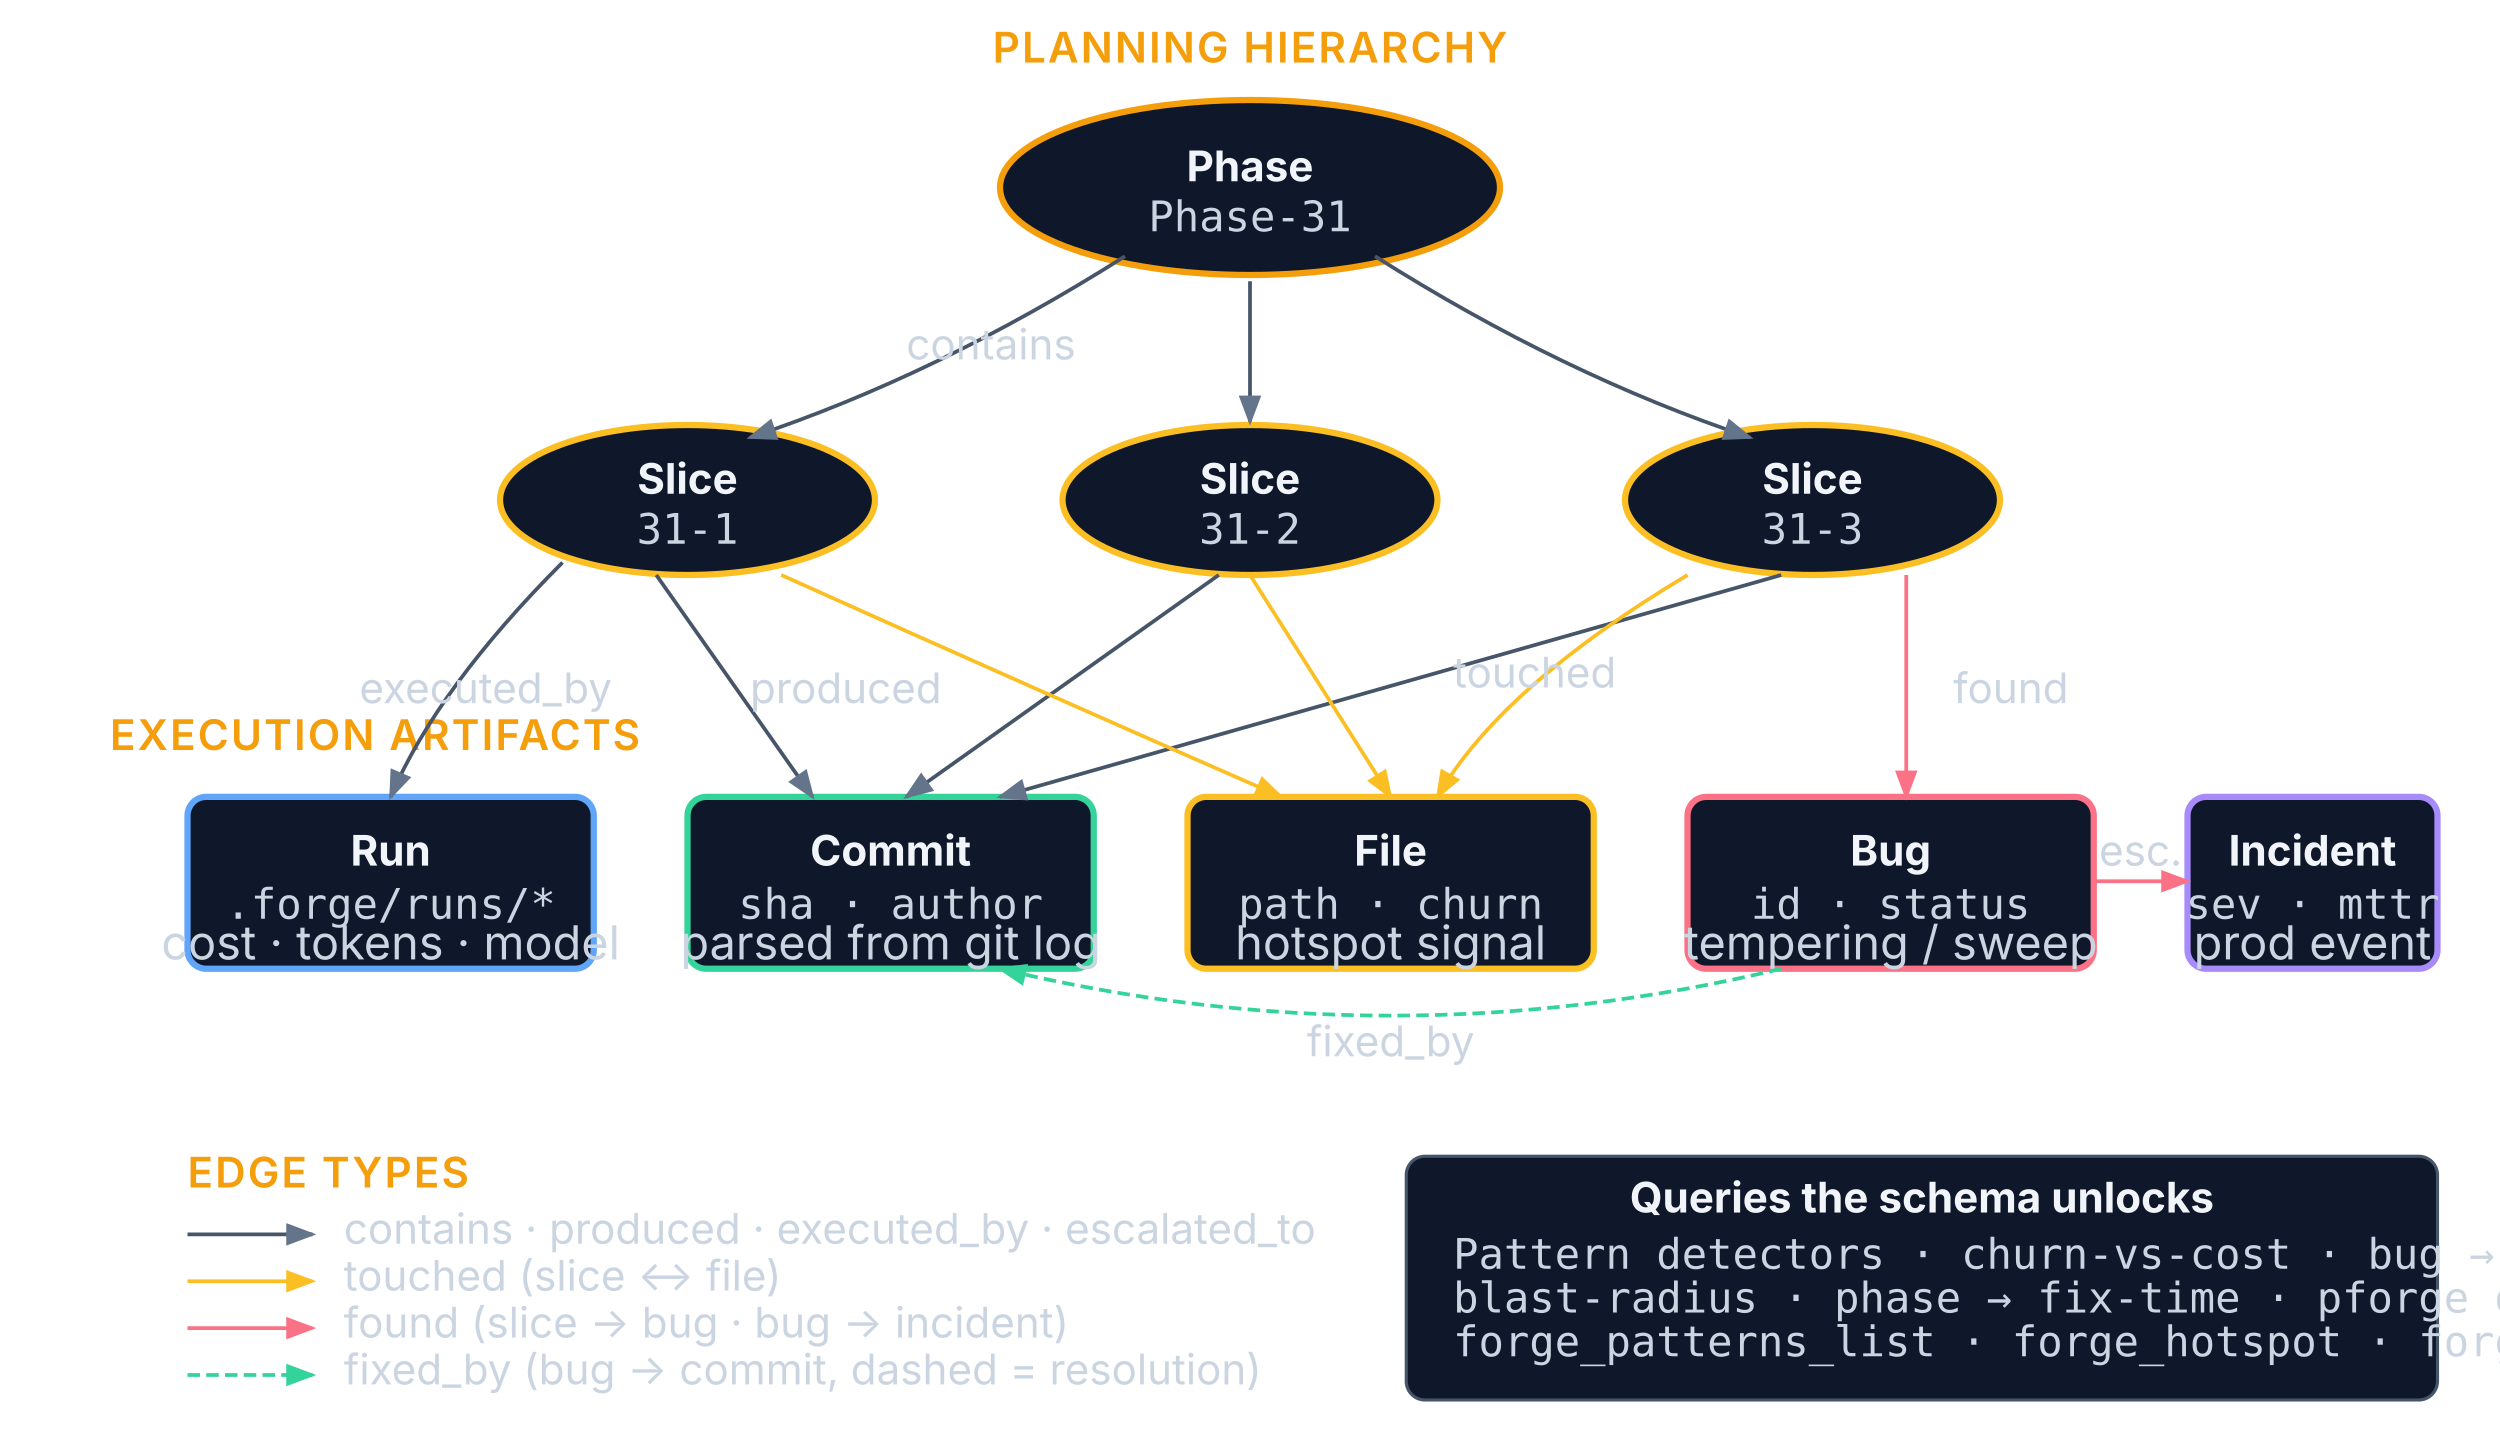
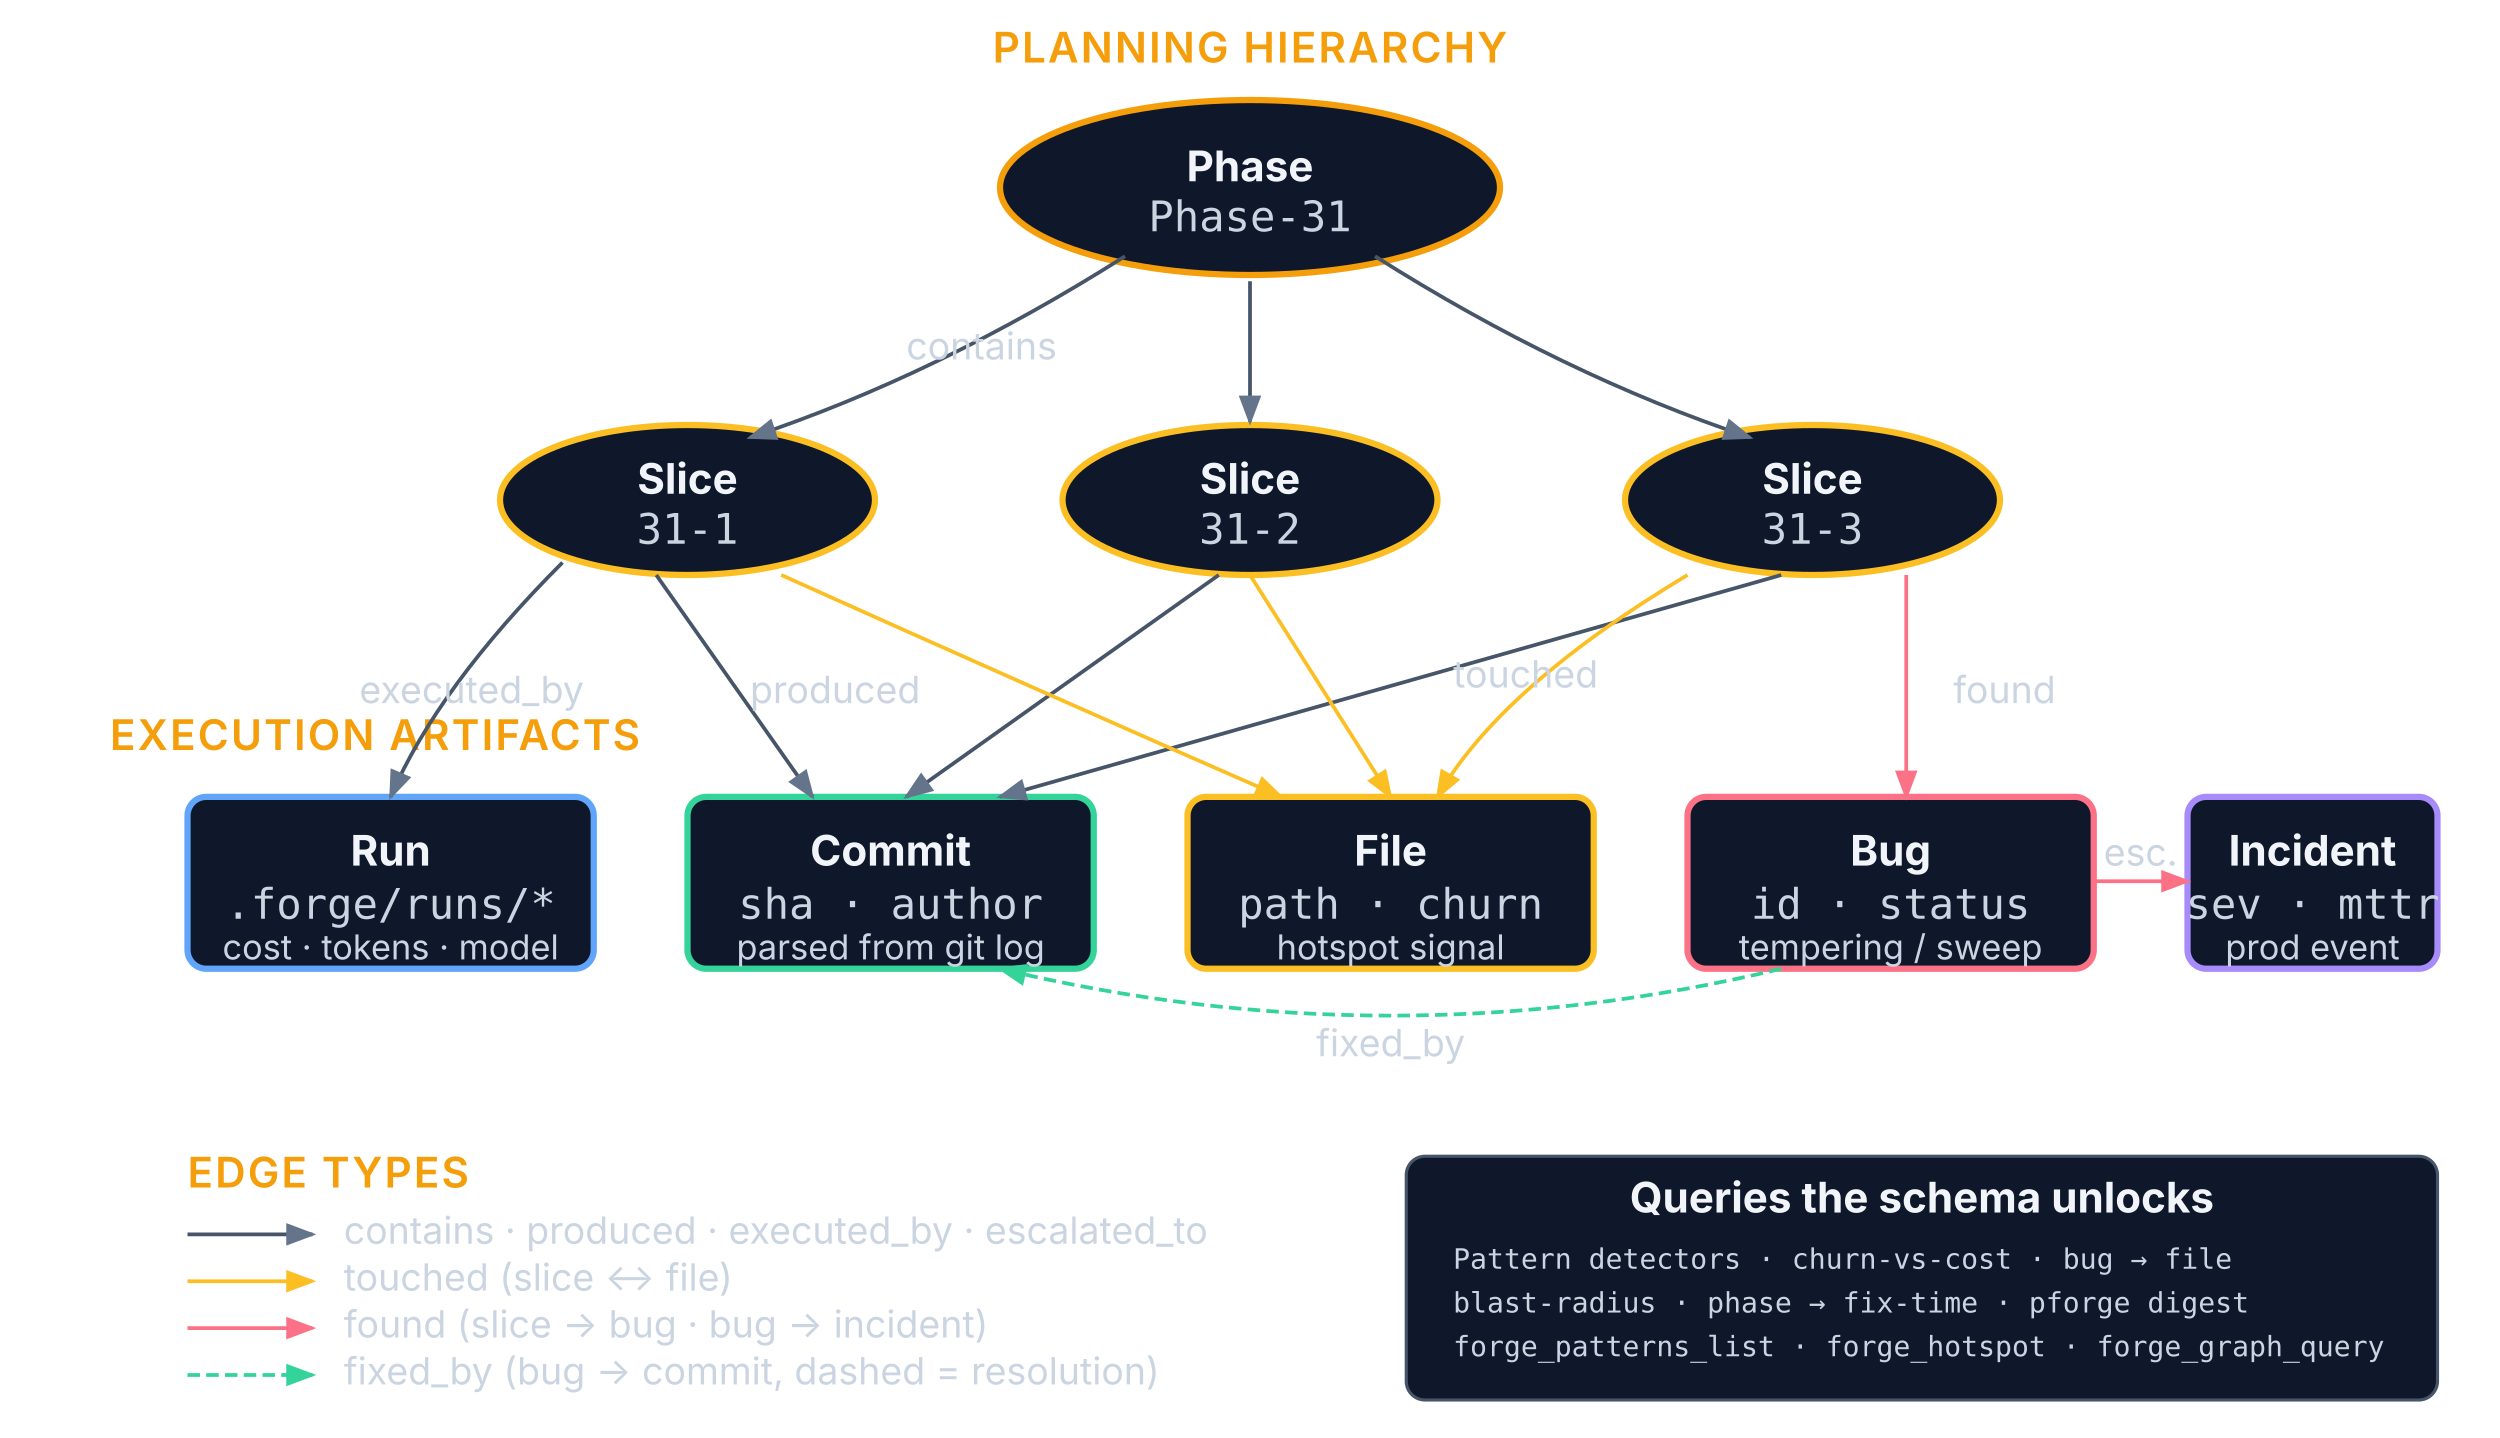
<svg xmlns="http://www.w3.org/2000/svg" width="800" height="460" viewBox="0 0 800 460" fill="none">
  <style>
    text { font-family: 'Inter', sans-serif; }
    .node { stroke-width: 2; }
    .edge { stroke: #475569; stroke-width: 1.2; fill: none; marker-end: url(#kg-ah); }
    .edge-touched { stroke: #fbbf24; stroke-width: 1.2; fill: none; marker-end: url(#kg-aht); }
    .edge-found   { stroke: #fb7185; stroke-width: 1.2; fill: none; marker-end: url(#kg-ahf); }
    .edge-fixed   { stroke: #34d399; stroke-width: 1.2; fill: none; marker-end: url(#kg-ahx); stroke-dasharray: 4 2; }
-     .label  { font-size: 15px; fill: #cbd5e1; }
-     .edge-lbl { font-size: 13.5px; fill: #cbd5e1; }
+     .label  { font-size: 11px; fill: #cbd5e1; }
+     .edge-lbl { font-size: 12px; fill: #cbd5e1; }
    .title  { font-size: 13.5px; fill: #f1f5f9; font-weight: 700; }
    .phase  { font-size: 13.5px;  fill: #f59e0b; font-weight: 600; text-transform: uppercase; letter-spacing: 0.05em; }
    .mono   { font-family: 'JetBrains Mono', monospace; font-size: 13.5px; fill: #cbd5e1; }
  </style>
  <defs>
    <marker id="kg-ah" markerWidth="8" markerHeight="6" refX="7" refY="3" orient="auto">
      <path d="M0,0 L8,3 L0,6" fill="#64748b" />
    </marker>
    <marker id="kg-aht" markerWidth="8" markerHeight="6" refX="7" refY="3" orient="auto">
      <path d="M0,0 L8,3 L0,6" fill="#fbbf24" />
    </marker>
    <marker id="kg-ahf" markerWidth="8" markerHeight="6" refX="7" refY="3" orient="auto">
      <path d="M0,0 L8,3 L0,6" fill="#fb7185" />
    </marker>
    <marker id="kg-ahx" markerWidth="8" markerHeight="6" refX="7" refY="3" orient="auto">
      <path d="M0,0 L8,3 L0,6" fill="#34d399" />
    </marker>
  </defs>
  <text x="400" y="20" class="phase" text-anchor="middle">PLANNING HIERARCHY</text>
  <ellipse cx="400" cy="60" rx="80" ry="28" fill="#0f172a" class="node" stroke="#f59e0b" />
  <text x="400" y="58" class="title" text-anchor="middle">Phase</text>
  <text x="400" y="74" class="mono" text-anchor="middle">Phase-31</text>
  <ellipse cx="220" cy="160" rx="60" ry="24" fill="#0f172a" class="node" stroke="#fbbf24" />
  <text x="220" y="158" class="title" text-anchor="middle">Slice</text>
  <text x="220" y="174" class="mono" text-anchor="middle">31-1</text>
  <ellipse cx="400" cy="160" rx="60" ry="24" fill="#0f172a" class="node" stroke="#fbbf24" />
  <text x="400" y="158" class="title" text-anchor="middle">Slice</text>
  <text x="400" y="174" class="mono" text-anchor="middle">31-2</text>
  <ellipse cx="580" cy="160" rx="60" ry="24" fill="#0f172a" class="node" stroke="#fbbf24" />
  <text x="580" y="158" class="title" text-anchor="middle">Slice</text>
  <text x="580" y="174" class="mono" text-anchor="middle">31-3</text>
  <path d="M360,82 Q300,120 240,140" class="edge" />
  <path d="M400,90 L400,135" class="edge" />
  <path d="M440,82 Q500,120 560,140" class="edge" />
  <text x="290" y="115" class="edge-lbl">contains</text>
  <text x="120" y="240" class="phase" text-anchor="middle">EXECUTION ARTIFACTS</text>
  <rect x="60" y="255" width="130" height="55" rx="6" fill="#0f172a" class="node" stroke="#60a5fa" />
  <text x="125" y="277" class="title" text-anchor="middle">Run</text>
  <text x="125" y="294" class="mono" text-anchor="middle">.forge/runs/*</text>
  <text x="125" y="307" class="label" text-anchor="middle">cost · tokens · model</text>
  <rect x="220" y="255" width="130" height="55" rx="6" fill="#0f172a" class="node" stroke="#34d399" />
  <text x="285" y="277" class="title" text-anchor="middle">Commit</text>
  <text x="285" y="294" class="mono" text-anchor="middle">sha · author</text>
  <text x="285" y="307" class="label" text-anchor="middle">parsed from git log</text>
  <rect x="380" y="255" width="130" height="55" rx="6" fill="#0f172a" class="node" stroke="#fbbf24" />
  <text x="445" y="277" class="title" text-anchor="middle">File</text>
  <text x="445" y="294" class="mono" text-anchor="middle">path · churn</text>
  <text x="445" y="307" class="label" text-anchor="middle">hotspot signal</text>
  <rect x="540" y="255" width="130" height="55" rx="6" fill="#0f172a" class="node" stroke="#fb7185" />
  <text x="605" y="277" class="title" text-anchor="middle">Bug</text>
  <text x="605" y="294" class="mono" text-anchor="middle">id · status</text>
  <text x="605" y="307" class="label" text-anchor="middle">tempering / sweep</text>
  <rect x="700" y="255" width="80" height="55" rx="6" fill="#0f172a" class="node" stroke="#a78bfa" />
  <text x="740" y="277" class="title" text-anchor="middle">Incident</text>
  <text x="740" y="294" class="mono" text-anchor="middle">sev · mttr</text>
  <text x="740" y="307" class="label" text-anchor="middle">prod event</text>
  <path d="M180,180 Q140,220 125,255" class="edge" />
  <text x="115" y="225" class="edge-lbl">executed_by</text>
  <path d="M210,184 L260,255" class="edge" />
  <path d="M390,184 L290,255" class="edge" />
  <path d="M570,184 L320,255" class="edge" />
  <text x="240" y="225" class="edge-lbl">produced</text>
  <path d="M250,184 Q330,220 410,255" class="edge-touched" />
  <path d="M400,184 L445,255" class="edge-touched" />
  <path d="M540,184 Q480,220 460,255" class="edge-touched" />
  <text x="465" y="220" class="edge-lbl" fill="#fbbf24">touched</text>
  <path d="M610,184 L610,255" class="edge-found" />
  <text x="625" y="225" class="edge-lbl" fill="#fb7185">found</text>
  <path d="M570,310 Q445,340 320,310" class="edge-fixed" />
  <text x="445" y="338" class="edge-lbl" fill="#34d399" text-anchor="middle">fixed_by</text>
  <path d="M670,282 L700,282" class="edge-found" />
  <text x="685" y="277" class="edge-lbl" fill="#fb7185" text-anchor="middle">esc.</text>
  <text x="60" y="380" class="phase">EDGE TYPES</text>
  <line x1="60" y1="395" x2="100" y2="395" class="edge" />
  <text x="110" y="398" class="edge-lbl">contains · produced · executed_by · escalated_to</text>
  <line x1="60" y1="410" x2="100" y2="410" class="edge-touched" />
  <text x="110" y="413" class="edge-lbl">touched (slice ↔ file)</text>
  <line x1="60" y1="425" x2="100" y2="425" class="edge-found" />
  <text x="110" y="428" class="edge-lbl">found (slice → bug · bug → incident)</text>
  <line x1="60" y1="440" x2="100" y2="440" class="edge-fixed" />
  <text x="110" y="443" class="edge-lbl">fixed_by (bug → commit, dashed = resolution)</text>
  <rect x="450" y="370" width="330" height="78" rx="6" fill="#0f172a" stroke="#475569" />
  <text x="615" y="388" class="title" text-anchor="middle">Queries the schema unlocks</text>
-   <text x="465" y="406" class="mono">Pattern detectors · churn-vs-cost · bug → file</text>
-   <text x="465" y="420" class="mono">blast-radius · phase → fix-time · pforge digest</text>
-   <text x="465" y="434" class="mono">forge_patterns_list · forge_hotspot · forge_graph_query</text>
+   <text x="465" y="406" class="mono" style="font-size:9px;">Pattern detectors · churn-vs-cost · bug → file</text>
+   <text x="465" y="420" class="mono" style="font-size:9px;">blast-radius · phase → fix-time · pforge digest</text>
+   <text x="465" y="434" class="mono" style="font-size:9px;">forge_patterns_list · forge_hotspot · forge_graph_query</text>
</svg>
